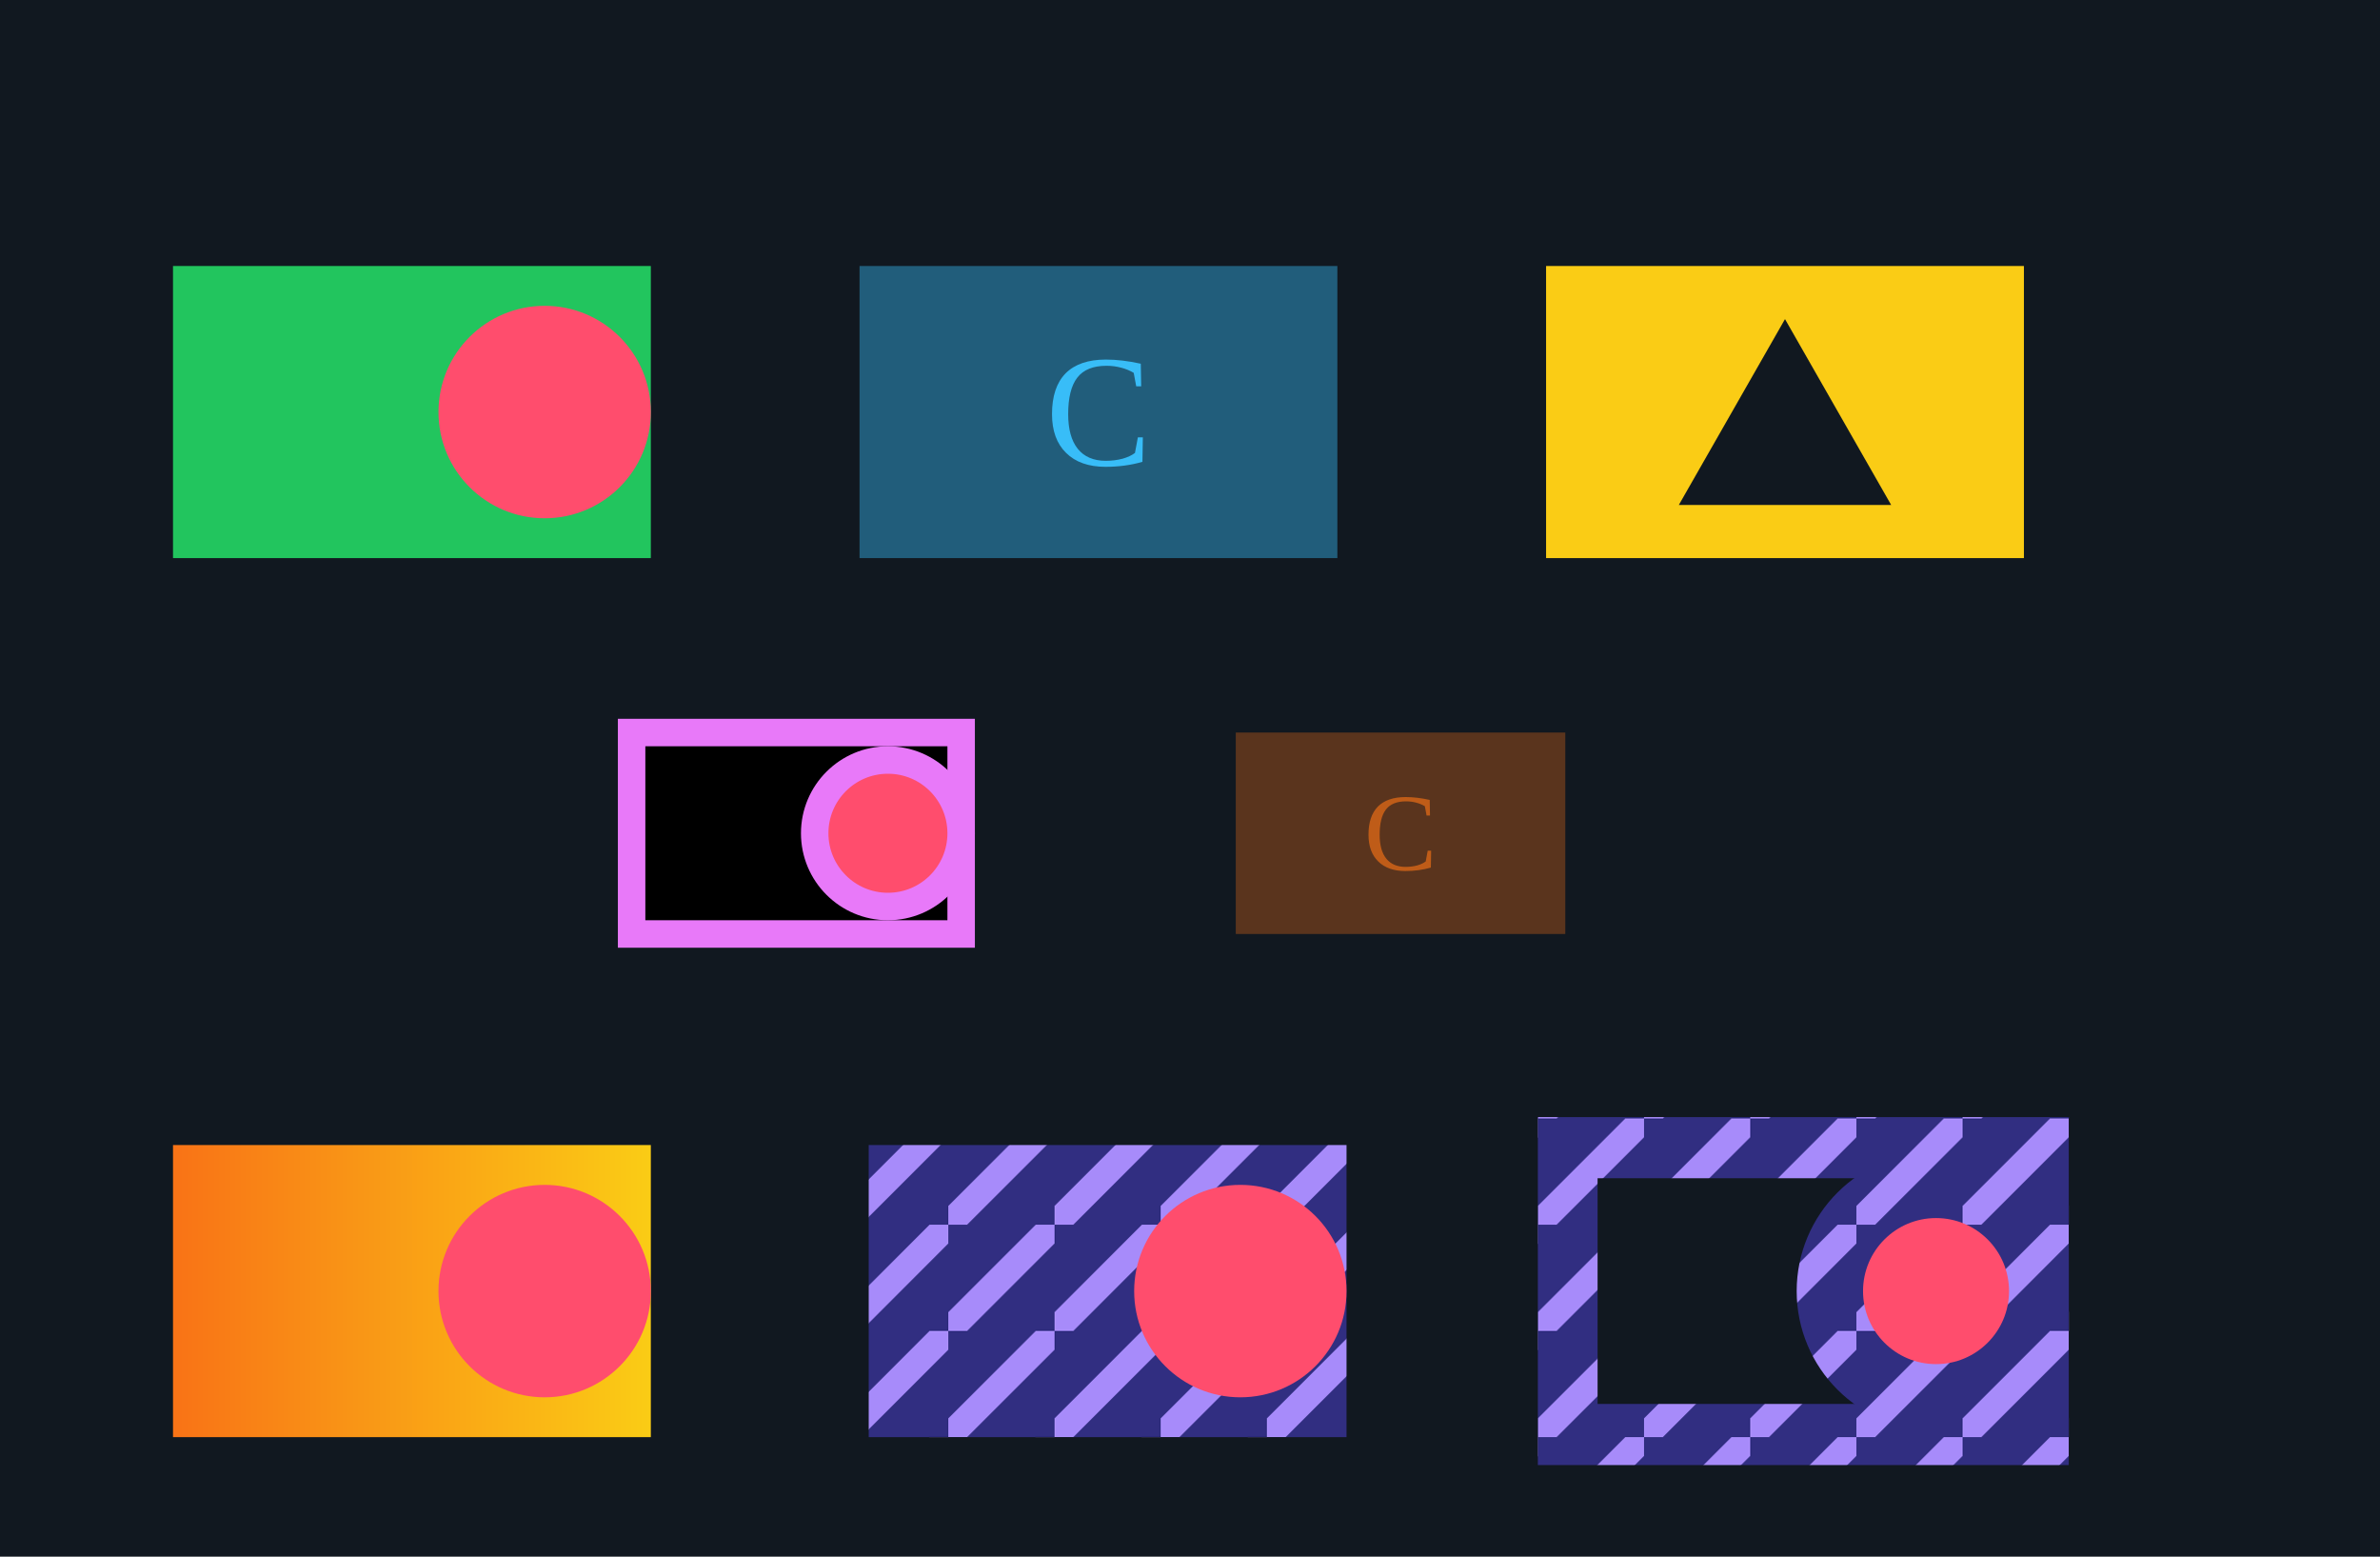
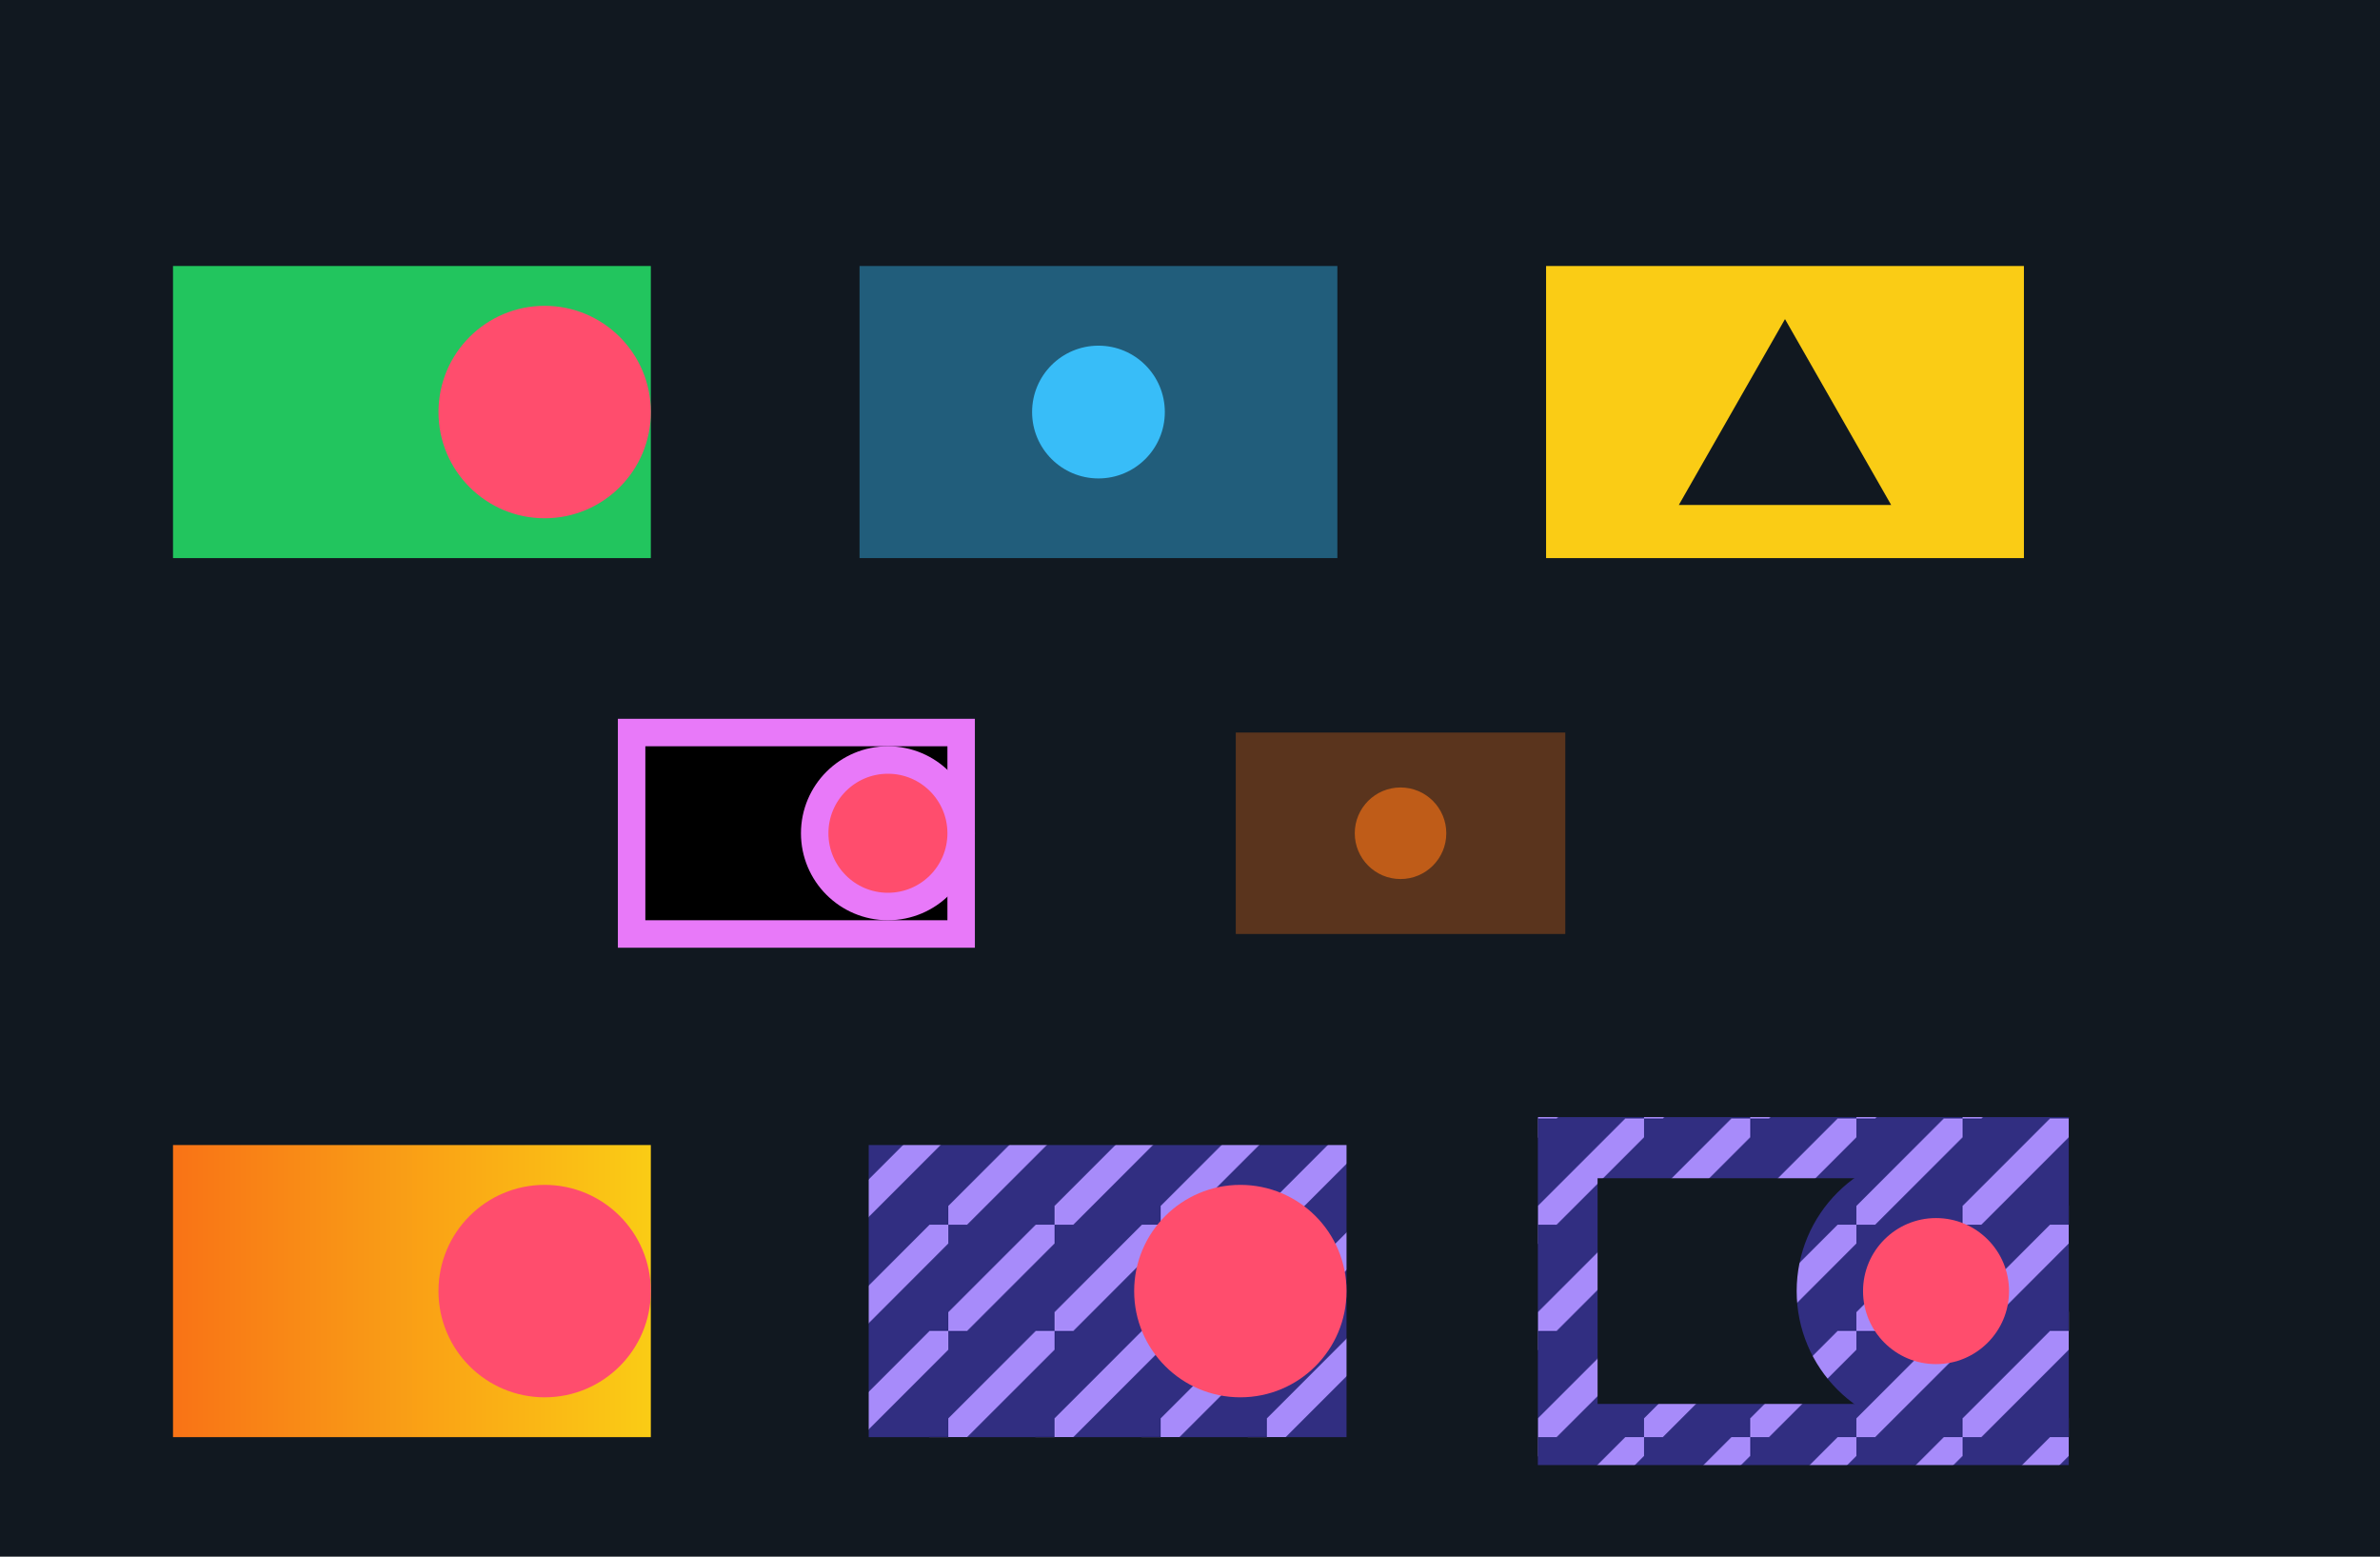
<svg xmlns="http://www.w3.org/2000/svg" viewBox="0 0 260 170">
  <rect x="0" y="0" width="260" height="170" fill="#111820" />
  <defs>
    <linearGradient id="warmUse" x1="0%" y1="0%" x2="100%" y2="0%">
      <stop offset="0%" stop-color="#f97316" />
      <stop offset="100%" stop-color="#facc15" />
    </linearGradient>
    <pattern id="tileUse" patternUnits="userSpaceOnUse" width="8" height="8">
      <rect x="0" y="0" width="8" height="8" fill="#312e81" />
      <path d="M0 8 L8 0" stroke="#a78bfa" stroke-width="2" />
    </pattern>
    <symbol id="plain" viewBox="0 0 40 26" preserveAspectRatio="xMidYMid meet">
      <rect x="2" y="2" width="36" height="22" />
      <circle cx="30" cy="13" r="8" fill="#ff4d6d" />
    </symbol>
    <symbol id="current" viewBox="0 0 40 26" preserveAspectRatio="xMidYMid meet">
      <rect x="2" y="2" width="36" height="22" fill="currentColor" fill-opacity="0.42" />
-       <text x="20" y="17" font-size="12" text-anchor="middle" fill="currentColor">C</text>
+       <circle cx="20" cy="13" r="5" fill="currentColor" />
    </symbol>
    <symbol id="fixed" viewBox="0 0 40 26" preserveAspectRatio="xMidYMid meet">
      <rect x="2" y="2" width="36" height="22" fill="#facc15" />
      <path d="M12 20 L20 6 L28 20 Z" fill="#111820" />
    </symbol>
  </defs>
  <use href="#plain" x="16" y="26" width="58" height="38" fill="#22c55e" />
  <use href="#current" x="91" y="26" width="58" height="38" color="#38bdf8" />
  <use href="#fixed" x="166" y="26" width="58" height="38" fill="#ffffff" />
  <use href="#plain" x="66" y="78" width="42" height="26" stroke="#e879f9" stroke-width="3" />
  <use href="#current" x="132" y="78" width="42" height="26" color="#f97316" opacity="0.75" />
  <use href="#plain" x="16" y="122" width="58" height="38" fill="url(#warmUse)" />
  <use href="#plain" x="92" y="122" width="58" height="38" fill="url(#tileUse)" />
  <use href="#plain" x="168" y="122" width="58" height="38" fill="none" stroke="url(#tileUse)" stroke-width="5" />
</svg>
